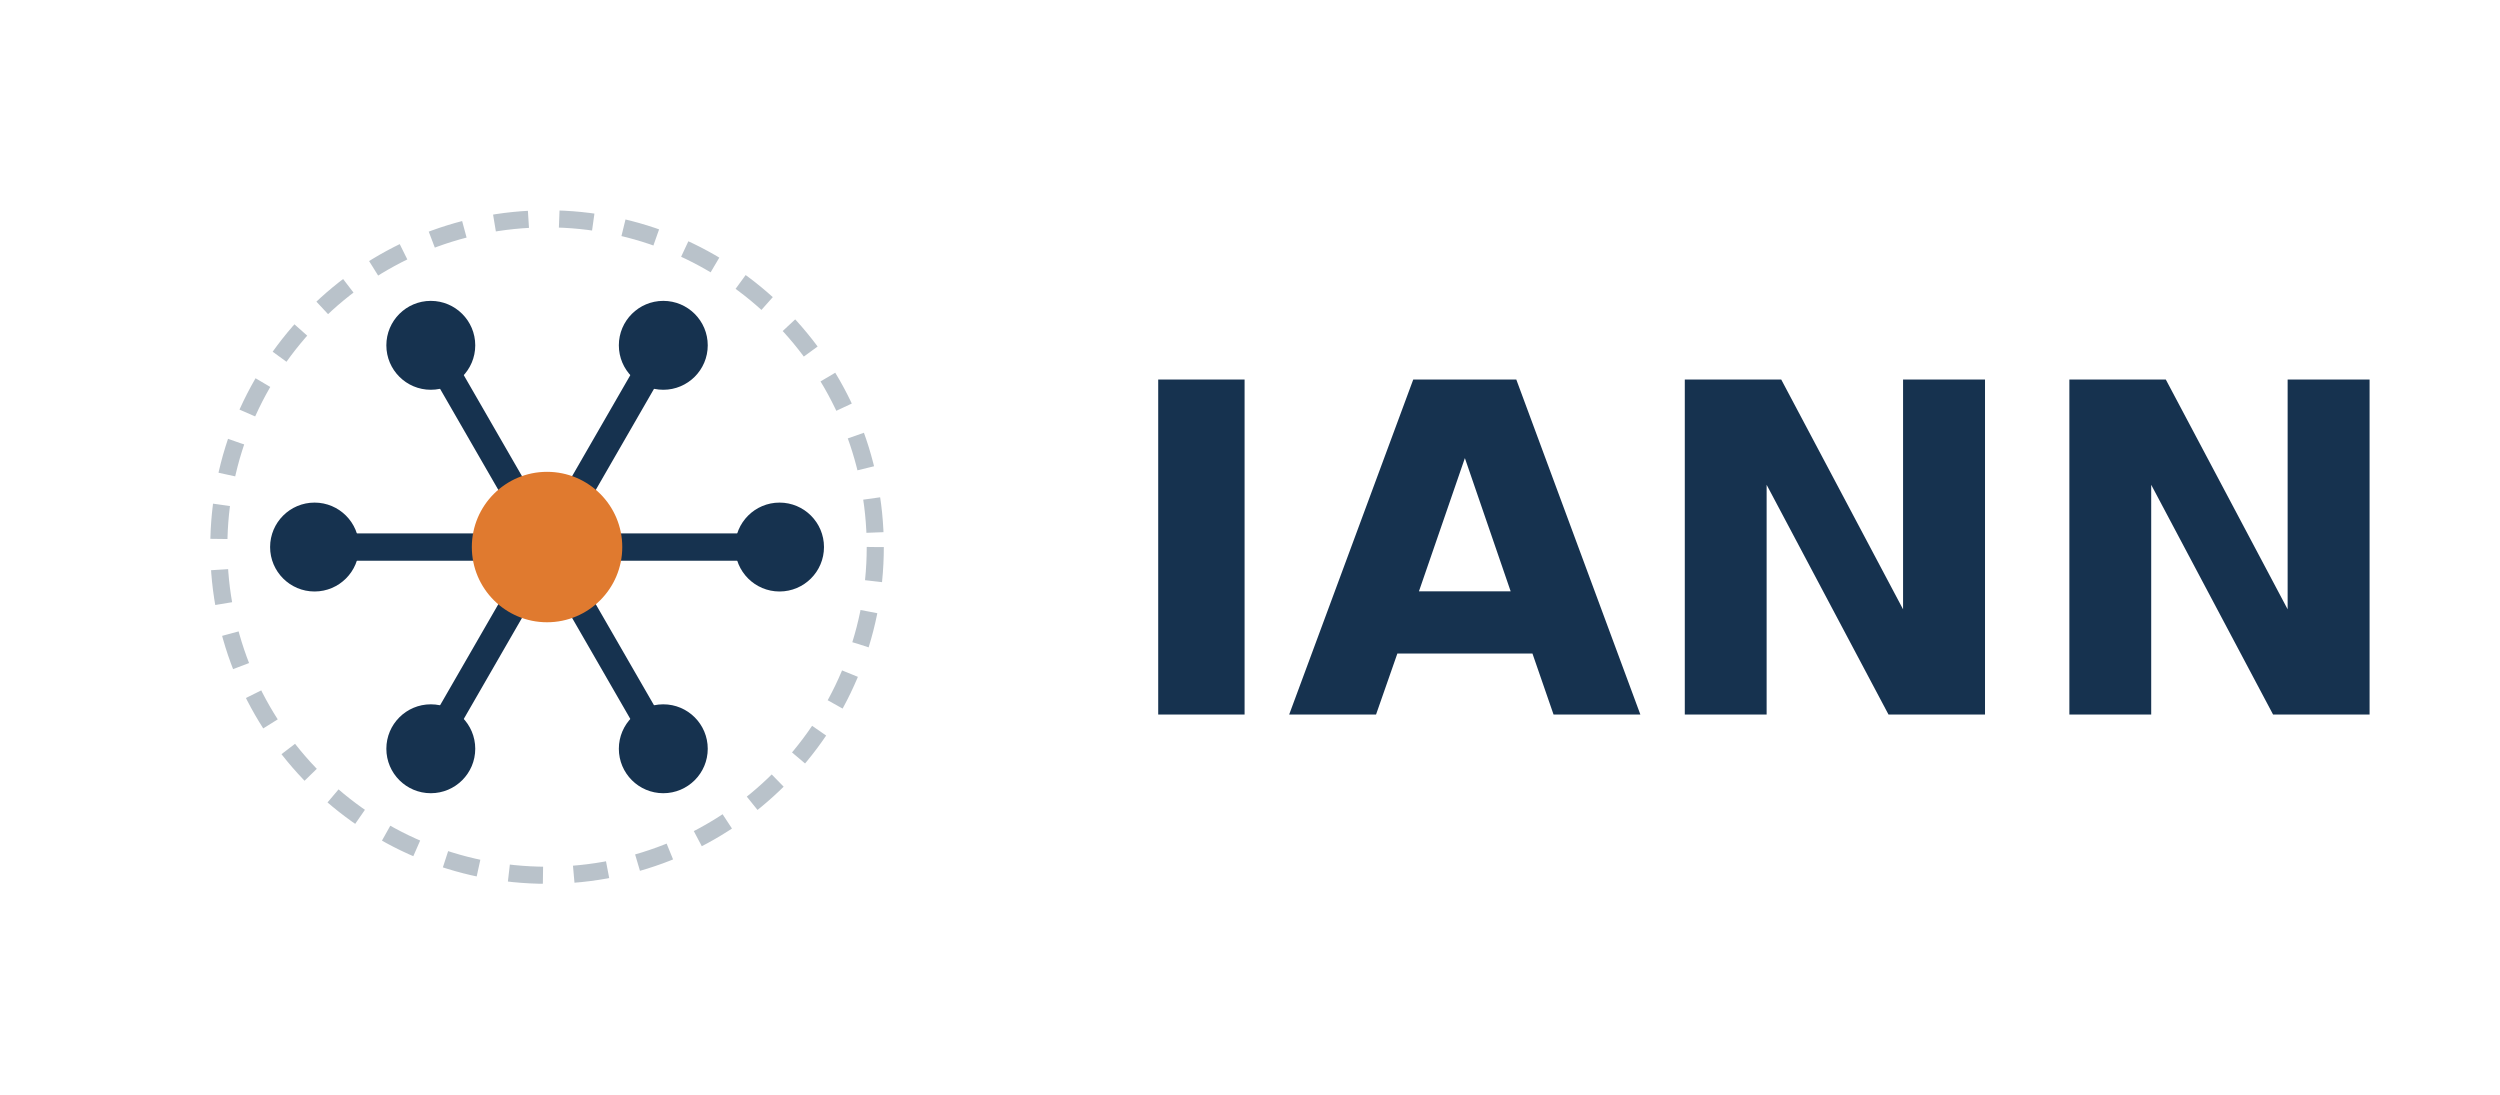
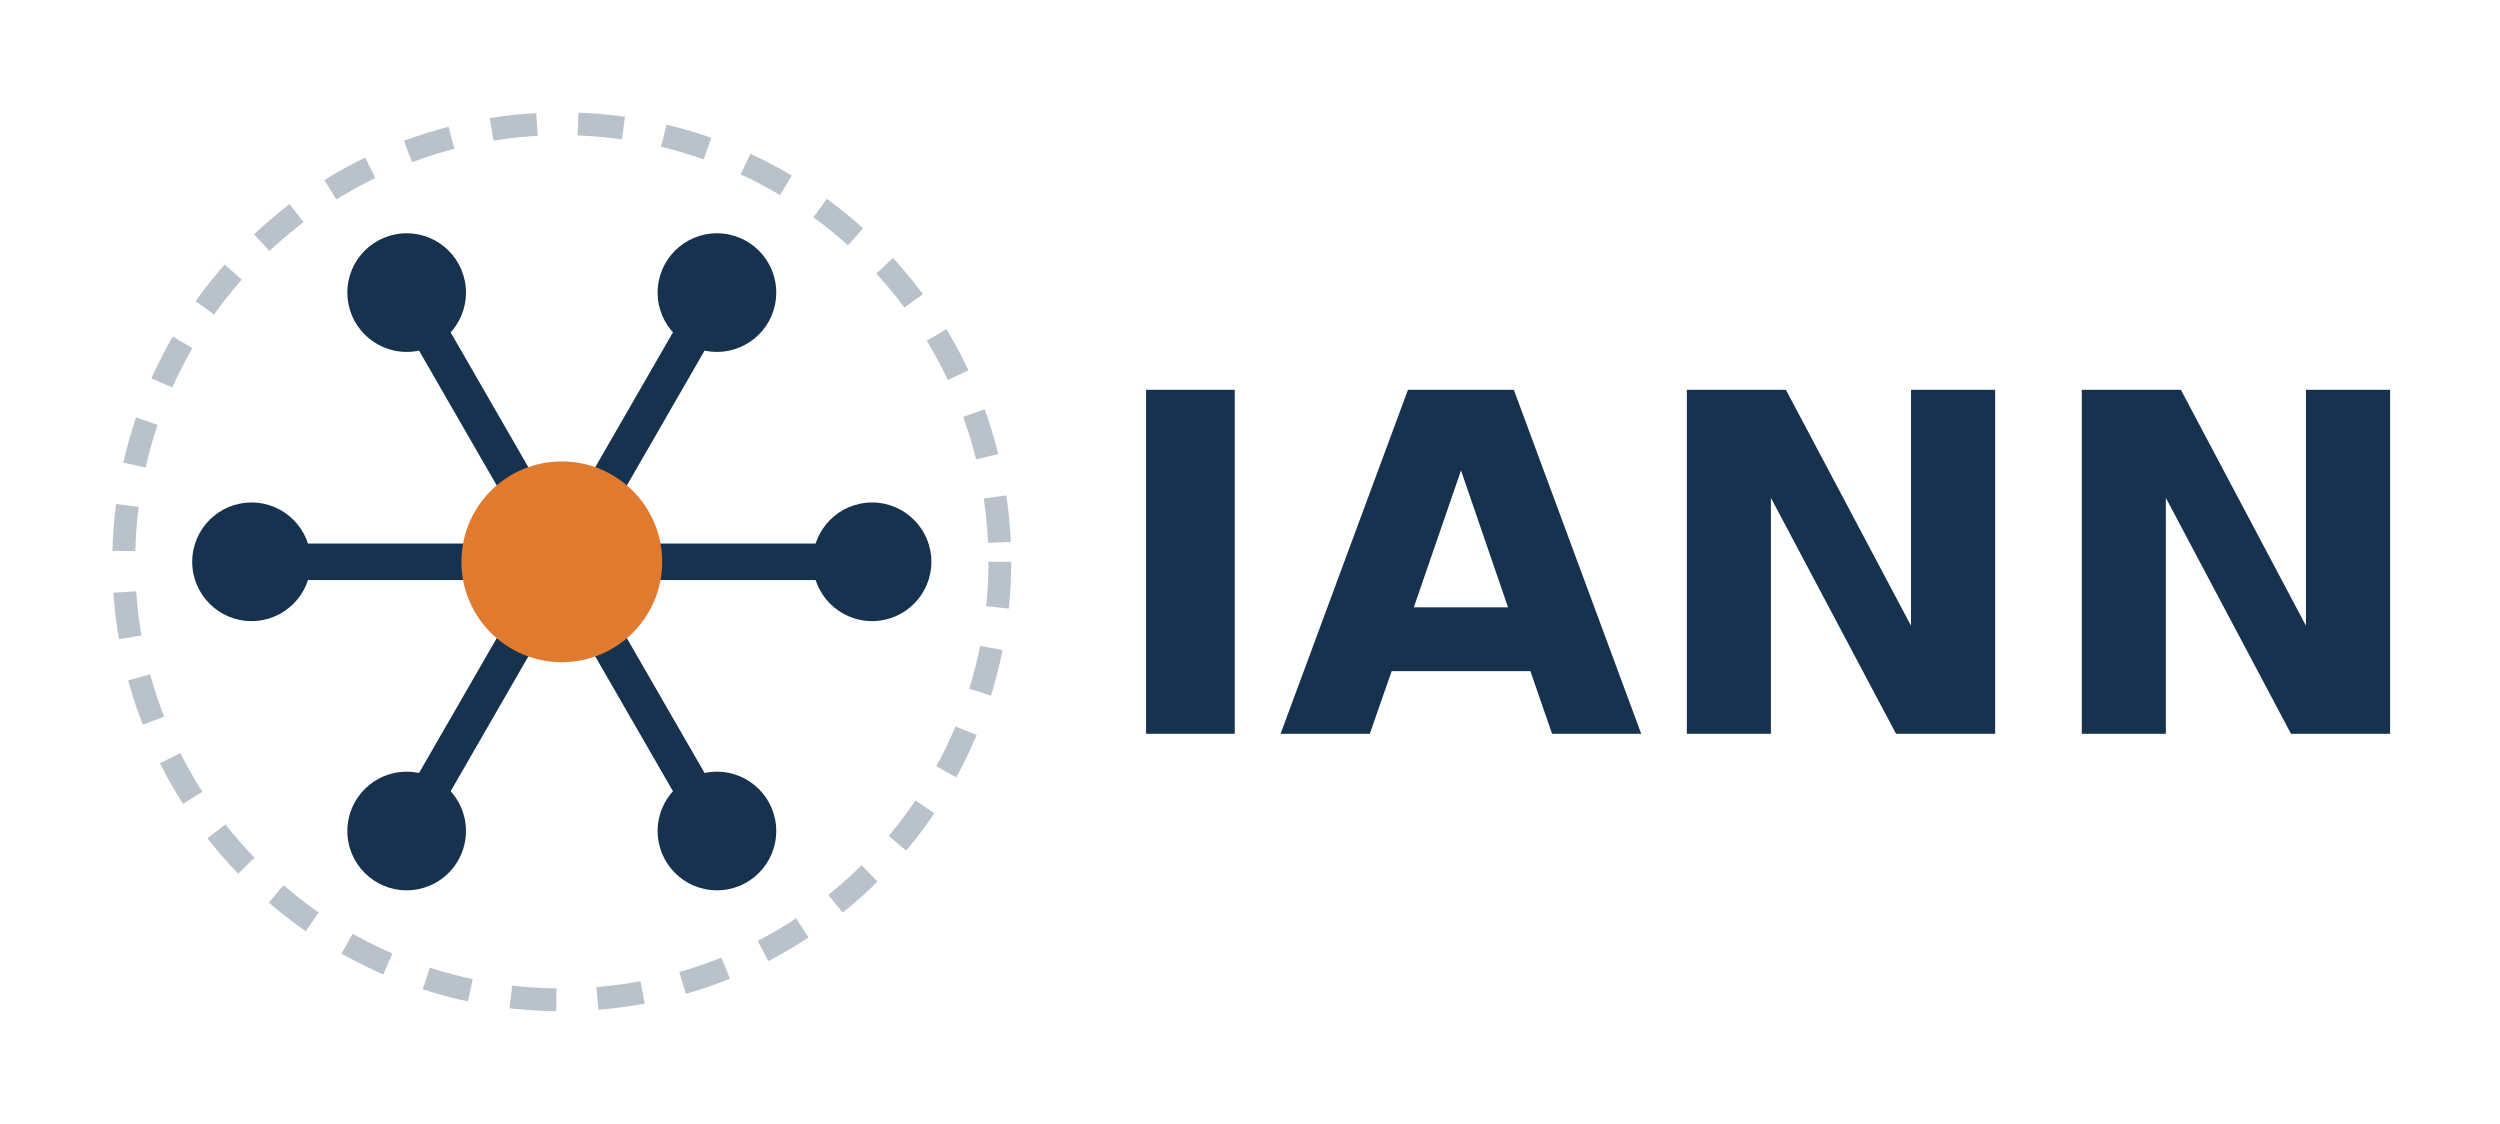
- <svg xmlns="http://www.w3.org/2000/svg" viewBox="0 0 457 200" width="457" height="200" role="img" aria-label="IANN — InterAtomic Neural Network">
-   <g transform="translate(20 20) scale(0.625)">
-     <circle cx="128" cy="128" r="96" fill="none" stroke="#16324F" stroke-opacity="0.30" stroke-width="5" stroke-dasharray="10 9" />
+ <svg xmlns="http://www.w3.org/2000/svg" viewBox="0 0 445 200" width="445" height="200" role="img" aria-label="IANN — InterAtomic Neural Network">
+   <g transform="translate(-3.959 -3.959) scale(0.812183)">
+     <circle cx="128" cy="128" r="96" fill="none" stroke="#16324F" stroke-opacity="0.3" stroke-width="5" stroke-dasharray="10 9" />
    <g stroke="#16324F" stroke-width="8" stroke-linecap="round" fill="none">
      <path d="M128 128 L196 128" />
      <path d="M128 128 L162 187" />
      <path d="M128 128 L94 187" />
      <path d="M128 128 L60 128" />
      <path d="M128 128 L94 69" />
      <path d="M128 128 L162 69" />
    </g>
    <g fill="#16324F">
      <circle cx="196" cy="128" r="13" />
      <circle cx="162" cy="187" r="13" />
      <circle cx="94" cy="187" r="13" />
      <circle cx="60" cy="128" r="13" />
      <circle cx="94" cy="69" r="13" />
      <circle cx="162" cy="69" r="13" />
    </g>
    <circle cx="128" cy="128" r="22" fill="#E07A2F" />
  </g>
-   <path transform="translate(204.00 130.62)" fill="#16324F" d="M7.72 -61.24 L23.51 -61.24 L23.51 -0.00 L7.72 -0.00 L7.72 -61.24 Z M76.13 -11.16 L51.44 -11.16 L47.54 -0.00 L31.66 -0.00 L54.34 -61.24 L73.18 -61.24 L95.86 -0.00 L79.99 -0.00 L76.13 -11.16 Z M55.38 -22.52 L72.15 -22.52 L63.78 -46.88 L55.38 -22.52 Z M103.98 -61.24 L121.61 -61.24 L143.88 -19.24 L143.88 -61.24 L158.86 -61.24 L158.86 -0.00 L141.22 -0.00 L118.94 -42.00 L118.94 -0.00 L103.98 -0.00 L103.98 -61.24 Z M174.28 -61.24 L191.91 -61.24 L214.18 -19.24 L214.18 -61.24 L229.16 -61.24 L229.16 -0.00 L211.52 -0.00 L189.24 -42.00 L189.24 -0.00 L174.28 -0.00 L174.28 -61.24 Z" />
+   <path transform="translate(196.28 130.62)" fill="#16324F" d="M7.72 -61.24 L23.51 -61.24 L23.51 -0.00 L7.72 -0.00 L7.72 -61.24 Z M76.13 -11.16 L51.44 -11.16 L47.54 -0.00 L31.66 -0.00 L54.34 -61.24 L73.18 -61.24 L95.86 -0.00 L79.99 -0.00 L76.13 -11.16 Z M55.38 -22.52 L72.15 -22.52 L63.78 -46.88 L55.38 -22.52 Z M103.98 -61.24 L121.61 -61.24 L143.88 -19.24 L143.88 -61.24 L158.86 -61.24 L158.86 -0.00 L141.22 -0.00 L118.94 -42.00 L118.94 -0.00 L103.98 -0.00 L103.98 -61.24 Z M174.28 -61.24 L191.91 -61.24 L214.18 -19.24 L214.18 -61.24 L229.16 -61.24 L229.16 -0.00 L211.52 -0.00 L189.24 -42.00 L189.24 -0.00 L174.28 -0.00 L174.28 -61.24 Z" />
</svg>
